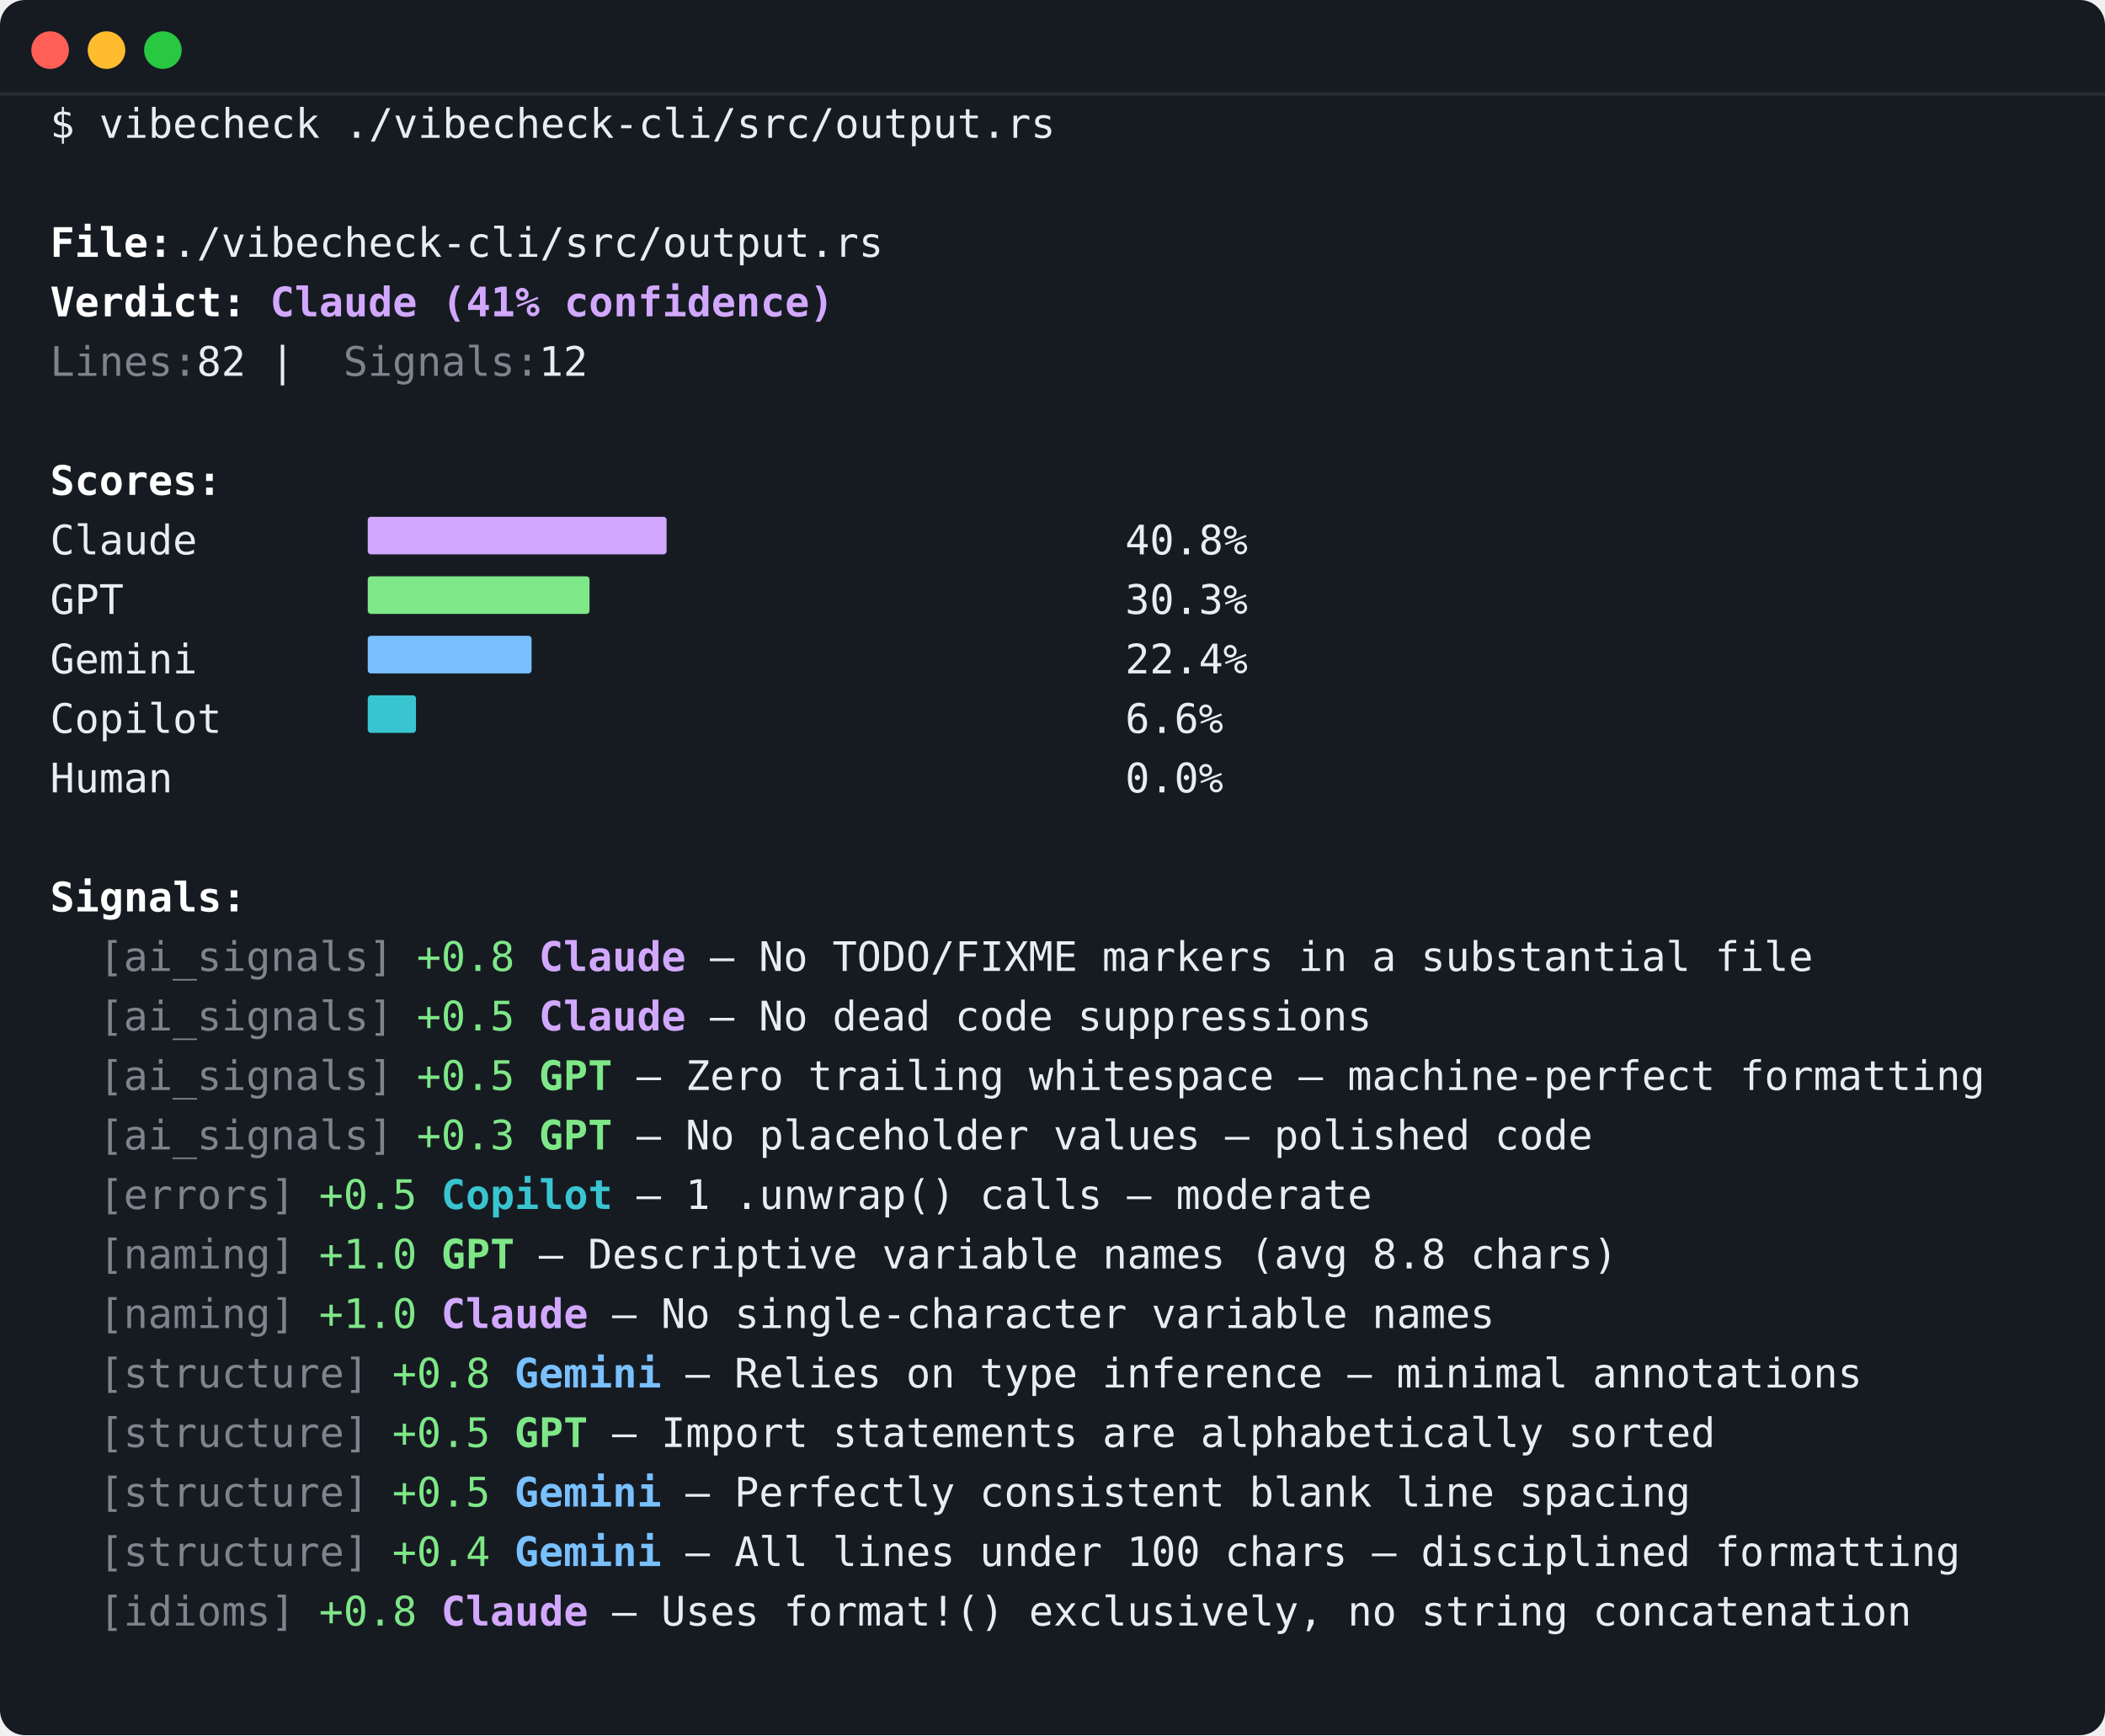
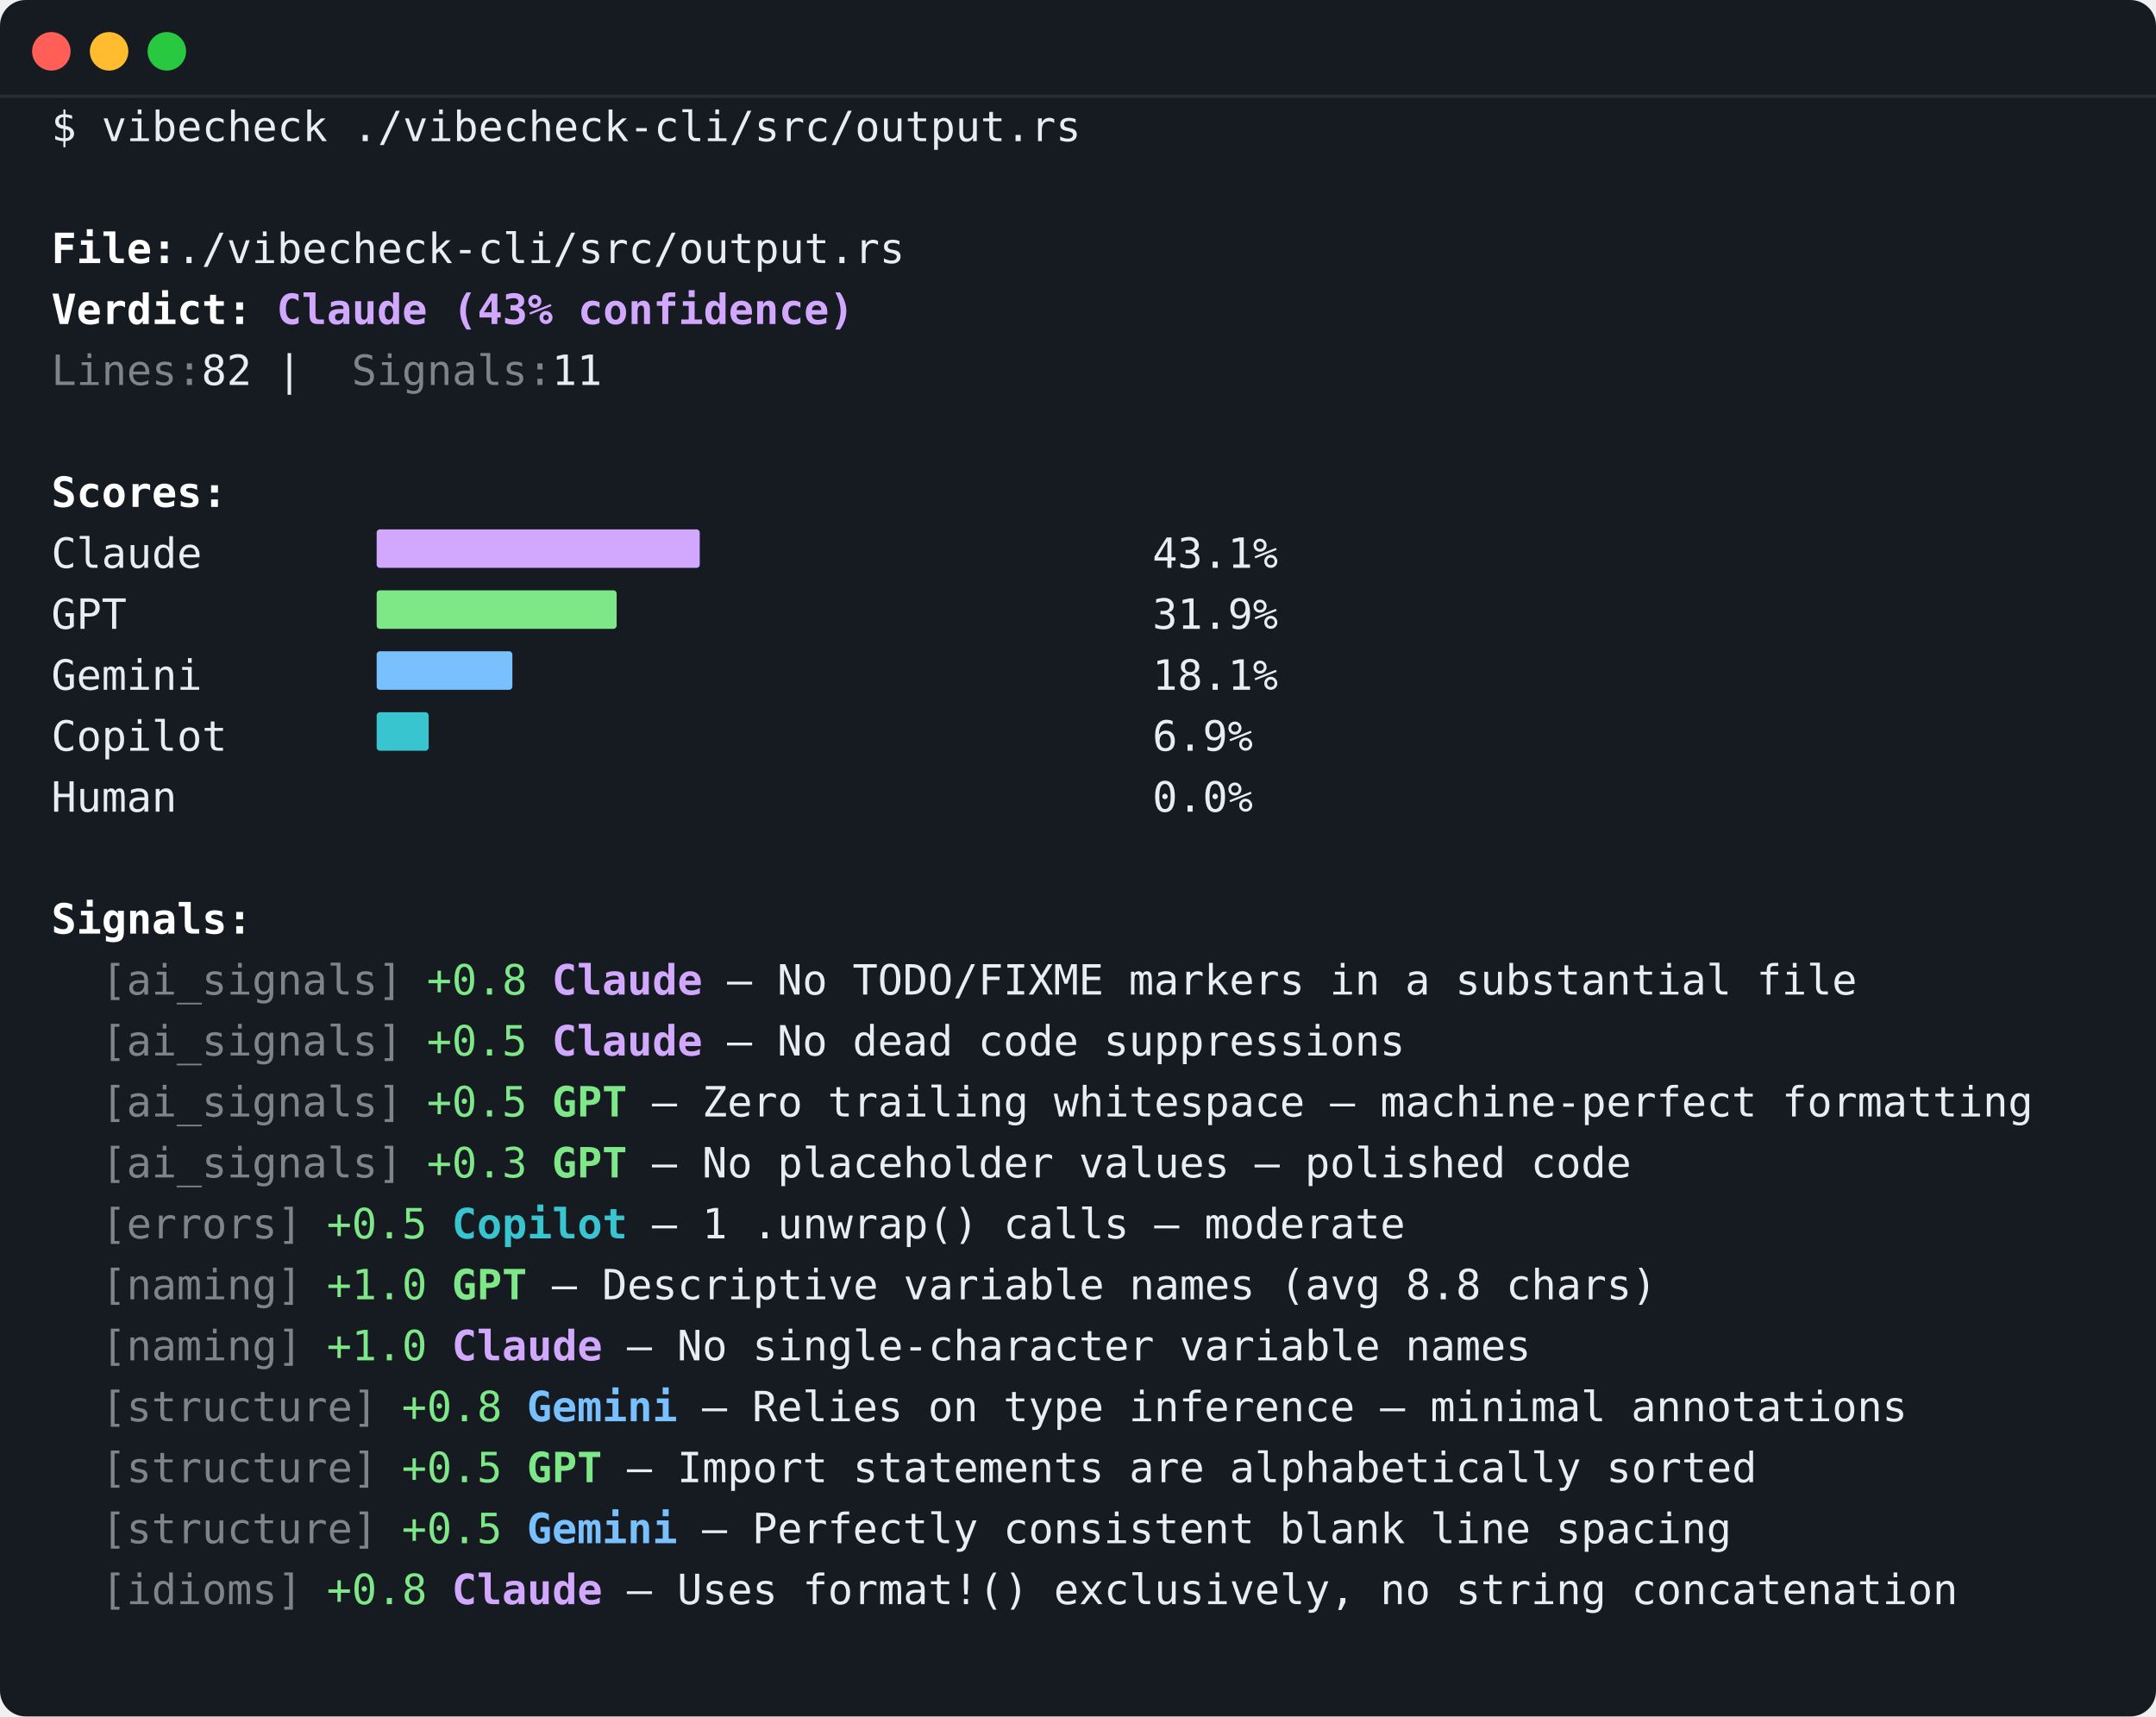
- <svg xmlns="http://www.w3.org/2000/svg" viewBox="0 0 672 554" width="672" height="554">
-   <rect width="672" height="554" fill="#161b22" rx="8" />
+ <svg xmlns="http://www.w3.org/2000/svg" viewBox="0 0 672 535" width="672" height="535">
+   <rect width="672" height="535" fill="#161b22" rx="8" />
  <circle cx="16" cy="16" r="6" fill="#ff5f57" />
  <circle cx="34" cy="16" r="6" fill="#febc2e" />
  <circle cx="52" cy="16" r="6" fill="#28c840" />
  <line x1="0" y1="30" x2="672" y2="30" stroke="#ffffff" stroke-opacity="0.08" stroke-width="1" />
  <text x="16.0" y="44" font-family="ui-monospace,SFMono-Regular,'SF Mono',Menlo,Consolas,monospace" font-size="13px" fill="#e6edf3">$ vibecheck ./vibecheck-cli/src/output.rs</text>
  <text x="16.0" y="82" font-family="ui-monospace,SFMono-Regular,'SF Mono',Menlo,Consolas,monospace" font-size="13px" fill="#ffffff" font-weight="bold">File:</text>
  <text x="55.0" y="82" font-family="ui-monospace,SFMono-Regular,'SF Mono',Menlo,Consolas,monospace" font-size="13px" fill="#e6edf3"> ./vibecheck-cli/src/output.rs</text>
  <text x="16.0" y="101" font-family="ui-monospace,SFMono-Regular,'SF Mono',Menlo,Consolas,monospace" font-size="13px" fill="#ffffff" font-weight="bold">Verdict:</text>
-   <text x="86.2" y="101" font-family="ui-monospace,SFMono-Regular,'SF Mono',Menlo,Consolas,monospace" font-size="13px" fill="#d2a8ff" font-weight="bold">Claude (41% confidence)</text>
+   <text x="86.2" y="101" font-family="ui-monospace,SFMono-Regular,'SF Mono',Menlo,Consolas,monospace" font-size="13px" fill="#d2a8ff" font-weight="bold">Claude (43% confidence)</text>
  <text x="16.0" y="120" font-family="ui-monospace,SFMono-Regular,'SF Mono',Menlo,Consolas,monospace" font-size="13px" fill="#e6edf3" opacity="0.5">Lines:</text>
  <text x="62.8" y="120" font-family="ui-monospace,SFMono-Regular,'SF Mono',Menlo,Consolas,monospace" font-size="13px" fill="#e6edf3"> 82 | </text>
  <text x="109.6" y="120" font-family="ui-monospace,SFMono-Regular,'SF Mono',Menlo,Consolas,monospace" font-size="13px" fill="#e6edf3" opacity="0.5">Signals:</text>
-   <text x="172.0" y="120" font-family="ui-monospace,SFMono-Regular,'SF Mono',Menlo,Consolas,monospace" font-size="13px" fill="#e6edf3"> 12</text>
+   <text x="172.0" y="120" font-family="ui-monospace,SFMono-Regular,'SF Mono',Menlo,Consolas,monospace" font-size="13px" fill="#e6edf3"> 11</text>
  <text x="16.0" y="158" font-family="ui-monospace,SFMono-Regular,'SF Mono',Menlo,Consolas,monospace" font-size="13px" fill="#ffffff" font-weight="bold">Scores:</text>
  <text x="16.0" y="177" font-family="ui-monospace,SFMono-Regular,'SF Mono',Menlo,Consolas,monospace" font-size="13px" fill="#e6edf3">  Claude     </text>
-   <rect x="117.4" y="165.0" width="95.4" height="12" fill="#d2a8ff" rx="1" />
-   <text x="359.2" y="177" font-family="ui-monospace,SFMono-Regular,'SF Mono',Menlo,Consolas,monospace" font-size="13px" fill="#e6edf3">40.8%</text>
+   <rect x="117.4" y="165.0" width="100.7" height="12" fill="#d2a8ff" rx="1" />
+   <text x="359.2" y="177" font-family="ui-monospace,SFMono-Regular,'SF Mono',Menlo,Consolas,monospace" font-size="13px" fill="#e6edf3">43.1%</text>
  <text x="16.0" y="196" font-family="ui-monospace,SFMono-Regular,'SF Mono',Menlo,Consolas,monospace" font-size="13px" fill="#e6edf3">  GPT        </text>
-   <rect x="117.4" y="184.0" width="70.8" height="12" fill="#7ee787" rx="1" />
-   <text x="359.2" y="196" font-family="ui-monospace,SFMono-Regular,'SF Mono',Menlo,Consolas,monospace" font-size="13px" fill="#e6edf3">30.3%</text>
+   <rect x="117.4" y="184.0" width="74.8" height="12" fill="#7ee787" rx="1" />
+   <text x="359.2" y="196" font-family="ui-monospace,SFMono-Regular,'SF Mono',Menlo,Consolas,monospace" font-size="13px" fill="#e6edf3">31.9%</text>
  <text x="16.0" y="215" font-family="ui-monospace,SFMono-Regular,'SF Mono',Menlo,Consolas,monospace" font-size="13px" fill="#e6edf3">  Gemini     </text>
-   <rect x="117.4" y="203.0" width="52.3" height="12" fill="#79c0ff" rx="1" />
-   <text x="359.2" y="215" font-family="ui-monospace,SFMono-Regular,'SF Mono',Menlo,Consolas,monospace" font-size="13px" fill="#e6edf3">22.4%</text>
+   <rect x="117.4" y="203.0" width="42.3" height="12" fill="#79c0ff" rx="1" />
+   <text x="359.2" y="215" font-family="ui-monospace,SFMono-Regular,'SF Mono',Menlo,Consolas,monospace" font-size="13px" fill="#e6edf3">18.1%</text>
  <text x="16.0" y="234" font-family="ui-monospace,SFMono-Regular,'SF Mono',Menlo,Consolas,monospace" font-size="13px" fill="#e6edf3">  Copilot    </text>
-   <rect x="117.4" y="222.0" width="15.4" height="12" fill="#39c5cf" rx="1" />
-   <text x="359.2" y="234" font-family="ui-monospace,SFMono-Regular,'SF Mono',Menlo,Consolas,monospace" font-size="13px" fill="#e6edf3">6.6%</text>
+   <rect x="117.4" y="222.0" width="16.2" height="12" fill="#39c5cf" rx="1" />
+   <text x="359.2" y="234" font-family="ui-monospace,SFMono-Regular,'SF Mono',Menlo,Consolas,monospace" font-size="13px" fill="#e6edf3">6.9%</text>
  <text x="16.0" y="253" font-family="ui-monospace,SFMono-Regular,'SF Mono',Menlo,Consolas,monospace" font-size="13px" fill="#e6edf3">  Human      </text>
  <text x="359.2" y="253" font-family="ui-monospace,SFMono-Regular,'SF Mono',Menlo,Consolas,monospace" font-size="13px" fill="#e6edf3">0.0%</text>
  <text x="16.0" y="291" font-family="ui-monospace,SFMono-Regular,'SF Mono',Menlo,Consolas,monospace" font-size="13px" fill="#ffffff" font-weight="bold">Signals:</text>
  <text x="16.0" y="310" font-family="ui-monospace,SFMono-Regular,'SF Mono',Menlo,Consolas,monospace" font-size="13px" fill="#e6edf3">  </text>
  <text x="31.6" y="310" font-family="ui-monospace,SFMono-Regular,'SF Mono',Menlo,Consolas,monospace" font-size="13px" fill="#e6edf3" opacity="0.5">[ai_signals] </text>
  <text x="133.0" y="310" font-family="ui-monospace,SFMono-Regular,'SF Mono',Menlo,Consolas,monospace" font-size="13px" fill="#7ee787">+0.8 </text>
  <text x="172.0" y="310" font-family="ui-monospace,SFMono-Regular,'SF Mono',Menlo,Consolas,monospace" font-size="13px" fill="#d2a8ff" font-weight="bold">Claude </text>
  <text x="226.6" y="310" font-family="ui-monospace,SFMono-Regular,'SF Mono',Menlo,Consolas,monospace" font-size="13px" fill="#e6edf3">— No TODO/FIXME markers in a substantial file</text>
  <text x="16.0" y="329" font-family="ui-monospace,SFMono-Regular,'SF Mono',Menlo,Consolas,monospace" font-size="13px" fill="#e6edf3">  </text>
  <text x="31.6" y="329" font-family="ui-monospace,SFMono-Regular,'SF Mono',Menlo,Consolas,monospace" font-size="13px" fill="#e6edf3" opacity="0.5">[ai_signals] </text>
  <text x="133.0" y="329" font-family="ui-monospace,SFMono-Regular,'SF Mono',Menlo,Consolas,monospace" font-size="13px" fill="#7ee787">+0.5 </text>
  <text x="172.0" y="329" font-family="ui-monospace,SFMono-Regular,'SF Mono',Menlo,Consolas,monospace" font-size="13px" fill="#d2a8ff" font-weight="bold">Claude </text>
  <text x="226.6" y="329" font-family="ui-monospace,SFMono-Regular,'SF Mono',Menlo,Consolas,monospace" font-size="13px" fill="#e6edf3">— No dead code suppressions</text>
  <text x="16.0" y="348" font-family="ui-monospace,SFMono-Regular,'SF Mono',Menlo,Consolas,monospace" font-size="13px" fill="#e6edf3">  </text>
  <text x="31.6" y="348" font-family="ui-monospace,SFMono-Regular,'SF Mono',Menlo,Consolas,monospace" font-size="13px" fill="#e6edf3" opacity="0.5">[ai_signals] </text>
  <text x="133.0" y="348" font-family="ui-monospace,SFMono-Regular,'SF Mono',Menlo,Consolas,monospace" font-size="13px" fill="#7ee787">+0.5 </text>
  <text x="172.0" y="348" font-family="ui-monospace,SFMono-Regular,'SF Mono',Menlo,Consolas,monospace" font-size="13px" fill="#7ee787" font-weight="bold">GPT </text>
  <text x="203.2" y="348" font-family="ui-monospace,SFMono-Regular,'SF Mono',Menlo,Consolas,monospace" font-size="13px" fill="#e6edf3">— Zero trailing whitespace — machine-perfect formatting</text>
  <text x="16.0" y="367" font-family="ui-monospace,SFMono-Regular,'SF Mono',Menlo,Consolas,monospace" font-size="13px" fill="#e6edf3">  </text>
  <text x="31.6" y="367" font-family="ui-monospace,SFMono-Regular,'SF Mono',Menlo,Consolas,monospace" font-size="13px" fill="#e6edf3" opacity="0.5">[ai_signals] </text>
  <text x="133.0" y="367" font-family="ui-monospace,SFMono-Regular,'SF Mono',Menlo,Consolas,monospace" font-size="13px" fill="#7ee787">+0.3 </text>
  <text x="172.0" y="367" font-family="ui-monospace,SFMono-Regular,'SF Mono',Menlo,Consolas,monospace" font-size="13px" fill="#7ee787" font-weight="bold">GPT </text>
  <text x="203.2" y="367" font-family="ui-monospace,SFMono-Regular,'SF Mono',Menlo,Consolas,monospace" font-size="13px" fill="#e6edf3">— No placeholder values — polished code</text>
  <text x="16.0" y="386" font-family="ui-monospace,SFMono-Regular,'SF Mono',Menlo,Consolas,monospace" font-size="13px" fill="#e6edf3">  </text>
  <text x="31.6" y="386" font-family="ui-monospace,SFMono-Regular,'SF Mono',Menlo,Consolas,monospace" font-size="13px" fill="#e6edf3" opacity="0.5">[errors] </text>
  <text x="101.8" y="386" font-family="ui-monospace,SFMono-Regular,'SF Mono',Menlo,Consolas,monospace" font-size="13px" fill="#7ee787">+0.5 </text>
  <text x="140.8" y="386" font-family="ui-monospace,SFMono-Regular,'SF Mono',Menlo,Consolas,monospace" font-size="13px" fill="#39c5cf" font-weight="bold">Copilot </text>
  <text x="203.2" y="386" font-family="ui-monospace,SFMono-Regular,'SF Mono',Menlo,Consolas,monospace" font-size="13px" fill="#e6edf3">— 1 .unwrap() calls — moderate</text>
  <text x="16.0" y="405" font-family="ui-monospace,SFMono-Regular,'SF Mono',Menlo,Consolas,monospace" font-size="13px" fill="#e6edf3">  </text>
  <text x="31.6" y="405" font-family="ui-monospace,SFMono-Regular,'SF Mono',Menlo,Consolas,monospace" font-size="13px" fill="#e6edf3" opacity="0.5">[naming] </text>
  <text x="101.8" y="405" font-family="ui-monospace,SFMono-Regular,'SF Mono',Menlo,Consolas,monospace" font-size="13px" fill="#7ee787">+1.0 </text>
  <text x="140.8" y="405" font-family="ui-monospace,SFMono-Regular,'SF Mono',Menlo,Consolas,monospace" font-size="13px" fill="#7ee787" font-weight="bold">GPT </text>
  <text x="172.0" y="405" font-family="ui-monospace,SFMono-Regular,'SF Mono',Menlo,Consolas,monospace" font-size="13px" fill="#e6edf3">— Descriptive variable names (avg 8.8 chars)</text>
  <text x="16.0" y="424" font-family="ui-monospace,SFMono-Regular,'SF Mono',Menlo,Consolas,monospace" font-size="13px" fill="#e6edf3">  </text>
  <text x="31.6" y="424" font-family="ui-monospace,SFMono-Regular,'SF Mono',Menlo,Consolas,monospace" font-size="13px" fill="#e6edf3" opacity="0.5">[naming] </text>
  <text x="101.8" y="424" font-family="ui-monospace,SFMono-Regular,'SF Mono',Menlo,Consolas,monospace" font-size="13px" fill="#7ee787">+1.0 </text>
  <text x="140.8" y="424" font-family="ui-monospace,SFMono-Regular,'SF Mono',Menlo,Consolas,monospace" font-size="13px" fill="#d2a8ff" font-weight="bold">Claude </text>
  <text x="195.4" y="424" font-family="ui-monospace,SFMono-Regular,'SF Mono',Menlo,Consolas,monospace" font-size="13px" fill="#e6edf3">— No single-character variable names</text>
  <text x="16.0" y="443" font-family="ui-monospace,SFMono-Regular,'SF Mono',Menlo,Consolas,monospace" font-size="13px" fill="#e6edf3">  </text>
  <text x="31.6" y="443" font-family="ui-monospace,SFMono-Regular,'SF Mono',Menlo,Consolas,monospace" font-size="13px" fill="#e6edf3" opacity="0.5">[structure] </text>
  <text x="125.2" y="443" font-family="ui-monospace,SFMono-Regular,'SF Mono',Menlo,Consolas,monospace" font-size="13px" fill="#7ee787">+0.8 </text>
  <text x="164.2" y="443" font-family="ui-monospace,SFMono-Regular,'SF Mono',Menlo,Consolas,monospace" font-size="13px" fill="#79c0ff" font-weight="bold">Gemini </text>
  <text x="218.8" y="443" font-family="ui-monospace,SFMono-Regular,'SF Mono',Menlo,Consolas,monospace" font-size="13px" fill="#e6edf3">— Relies on type inference — minimal annotations</text>
  <text x="16.0" y="462" font-family="ui-monospace,SFMono-Regular,'SF Mono',Menlo,Consolas,monospace" font-size="13px" fill="#e6edf3">  </text>
  <text x="31.6" y="462" font-family="ui-monospace,SFMono-Regular,'SF Mono',Menlo,Consolas,monospace" font-size="13px" fill="#e6edf3" opacity="0.5">[structure] </text>
  <text x="125.2" y="462" font-family="ui-monospace,SFMono-Regular,'SF Mono',Menlo,Consolas,monospace" font-size="13px" fill="#7ee787">+0.5 </text>
  <text x="164.2" y="462" font-family="ui-monospace,SFMono-Regular,'SF Mono',Menlo,Consolas,monospace" font-size="13px" fill="#7ee787" font-weight="bold">GPT </text>
  <text x="195.4" y="462" font-family="ui-monospace,SFMono-Regular,'SF Mono',Menlo,Consolas,monospace" font-size="13px" fill="#e6edf3">— Import statements are alphabetically sorted</text>
  <text x="16.0" y="481" font-family="ui-monospace,SFMono-Regular,'SF Mono',Menlo,Consolas,monospace" font-size="13px" fill="#e6edf3">  </text>
  <text x="31.6" y="481" font-family="ui-monospace,SFMono-Regular,'SF Mono',Menlo,Consolas,monospace" font-size="13px" fill="#e6edf3" opacity="0.5">[structure] </text>
  <text x="125.2" y="481" font-family="ui-monospace,SFMono-Regular,'SF Mono',Menlo,Consolas,monospace" font-size="13px" fill="#7ee787">+0.5 </text>
  <text x="164.2" y="481" font-family="ui-monospace,SFMono-Regular,'SF Mono',Menlo,Consolas,monospace" font-size="13px" fill="#79c0ff" font-weight="bold">Gemini </text>
  <text x="218.8" y="481" font-family="ui-monospace,SFMono-Regular,'SF Mono',Menlo,Consolas,monospace" font-size="13px" fill="#e6edf3">— Perfectly consistent blank line spacing</text>
  <text x="16.0" y="500" font-family="ui-monospace,SFMono-Regular,'SF Mono',Menlo,Consolas,monospace" font-size="13px" fill="#e6edf3">  </text>
-   <text x="31.6" y="500" font-family="ui-monospace,SFMono-Regular,'SF Mono',Menlo,Consolas,monospace" font-size="13px" fill="#e6edf3" opacity="0.5">[structure] </text>
-   <text x="125.2" y="500" font-family="ui-monospace,SFMono-Regular,'SF Mono',Menlo,Consolas,monospace" font-size="13px" fill="#7ee787">+0.4 </text>
-   <text x="164.2" y="500" font-family="ui-monospace,SFMono-Regular,'SF Mono',Menlo,Consolas,monospace" font-size="13px" fill="#79c0ff" font-weight="bold">Gemini </text>
-   <text x="218.8" y="500" font-family="ui-monospace,SFMono-Regular,'SF Mono',Menlo,Consolas,monospace" font-size="13px" fill="#e6edf3">— All lines under 100 chars — disciplined formatting</text>
-   <text x="16.0" y="519" font-family="ui-monospace,SFMono-Regular,'SF Mono',Menlo,Consolas,monospace" font-size="13px" fill="#e6edf3">  </text>
-   <text x="31.6" y="519" font-family="ui-monospace,SFMono-Regular,'SF Mono',Menlo,Consolas,monospace" font-size="13px" fill="#e6edf3" opacity="0.5">[idioms] </text>
-   <text x="101.8" y="519" font-family="ui-monospace,SFMono-Regular,'SF Mono',Menlo,Consolas,monospace" font-size="13px" fill="#7ee787">+0.8 </text>
-   <text x="140.8" y="519" font-family="ui-monospace,SFMono-Regular,'SF Mono',Menlo,Consolas,monospace" font-size="13px" fill="#d2a8ff" font-weight="bold">Claude </text>
-   <text x="195.4" y="519" font-family="ui-monospace,SFMono-Regular,'SF Mono',Menlo,Consolas,monospace" font-size="13px" fill="#e6edf3">— Uses format!() exclusively, no string concatenation</text>
+   <text x="31.6" y="500" font-family="ui-monospace,SFMono-Regular,'SF Mono',Menlo,Consolas,monospace" font-size="13px" fill="#e6edf3" opacity="0.5">[idioms] </text>
+   <text x="101.8" y="500" font-family="ui-monospace,SFMono-Regular,'SF Mono',Menlo,Consolas,monospace" font-size="13px" fill="#7ee787">+0.8 </text>
+   <text x="140.8" y="500" font-family="ui-monospace,SFMono-Regular,'SF Mono',Menlo,Consolas,monospace" font-size="13px" fill="#d2a8ff" font-weight="bold">Claude </text>
+   <text x="195.4" y="500" font-family="ui-monospace,SFMono-Regular,'SF Mono',Menlo,Consolas,monospace" font-size="13px" fill="#e6edf3">— Uses format!() exclusively, no string concatenation</text>
</svg>
